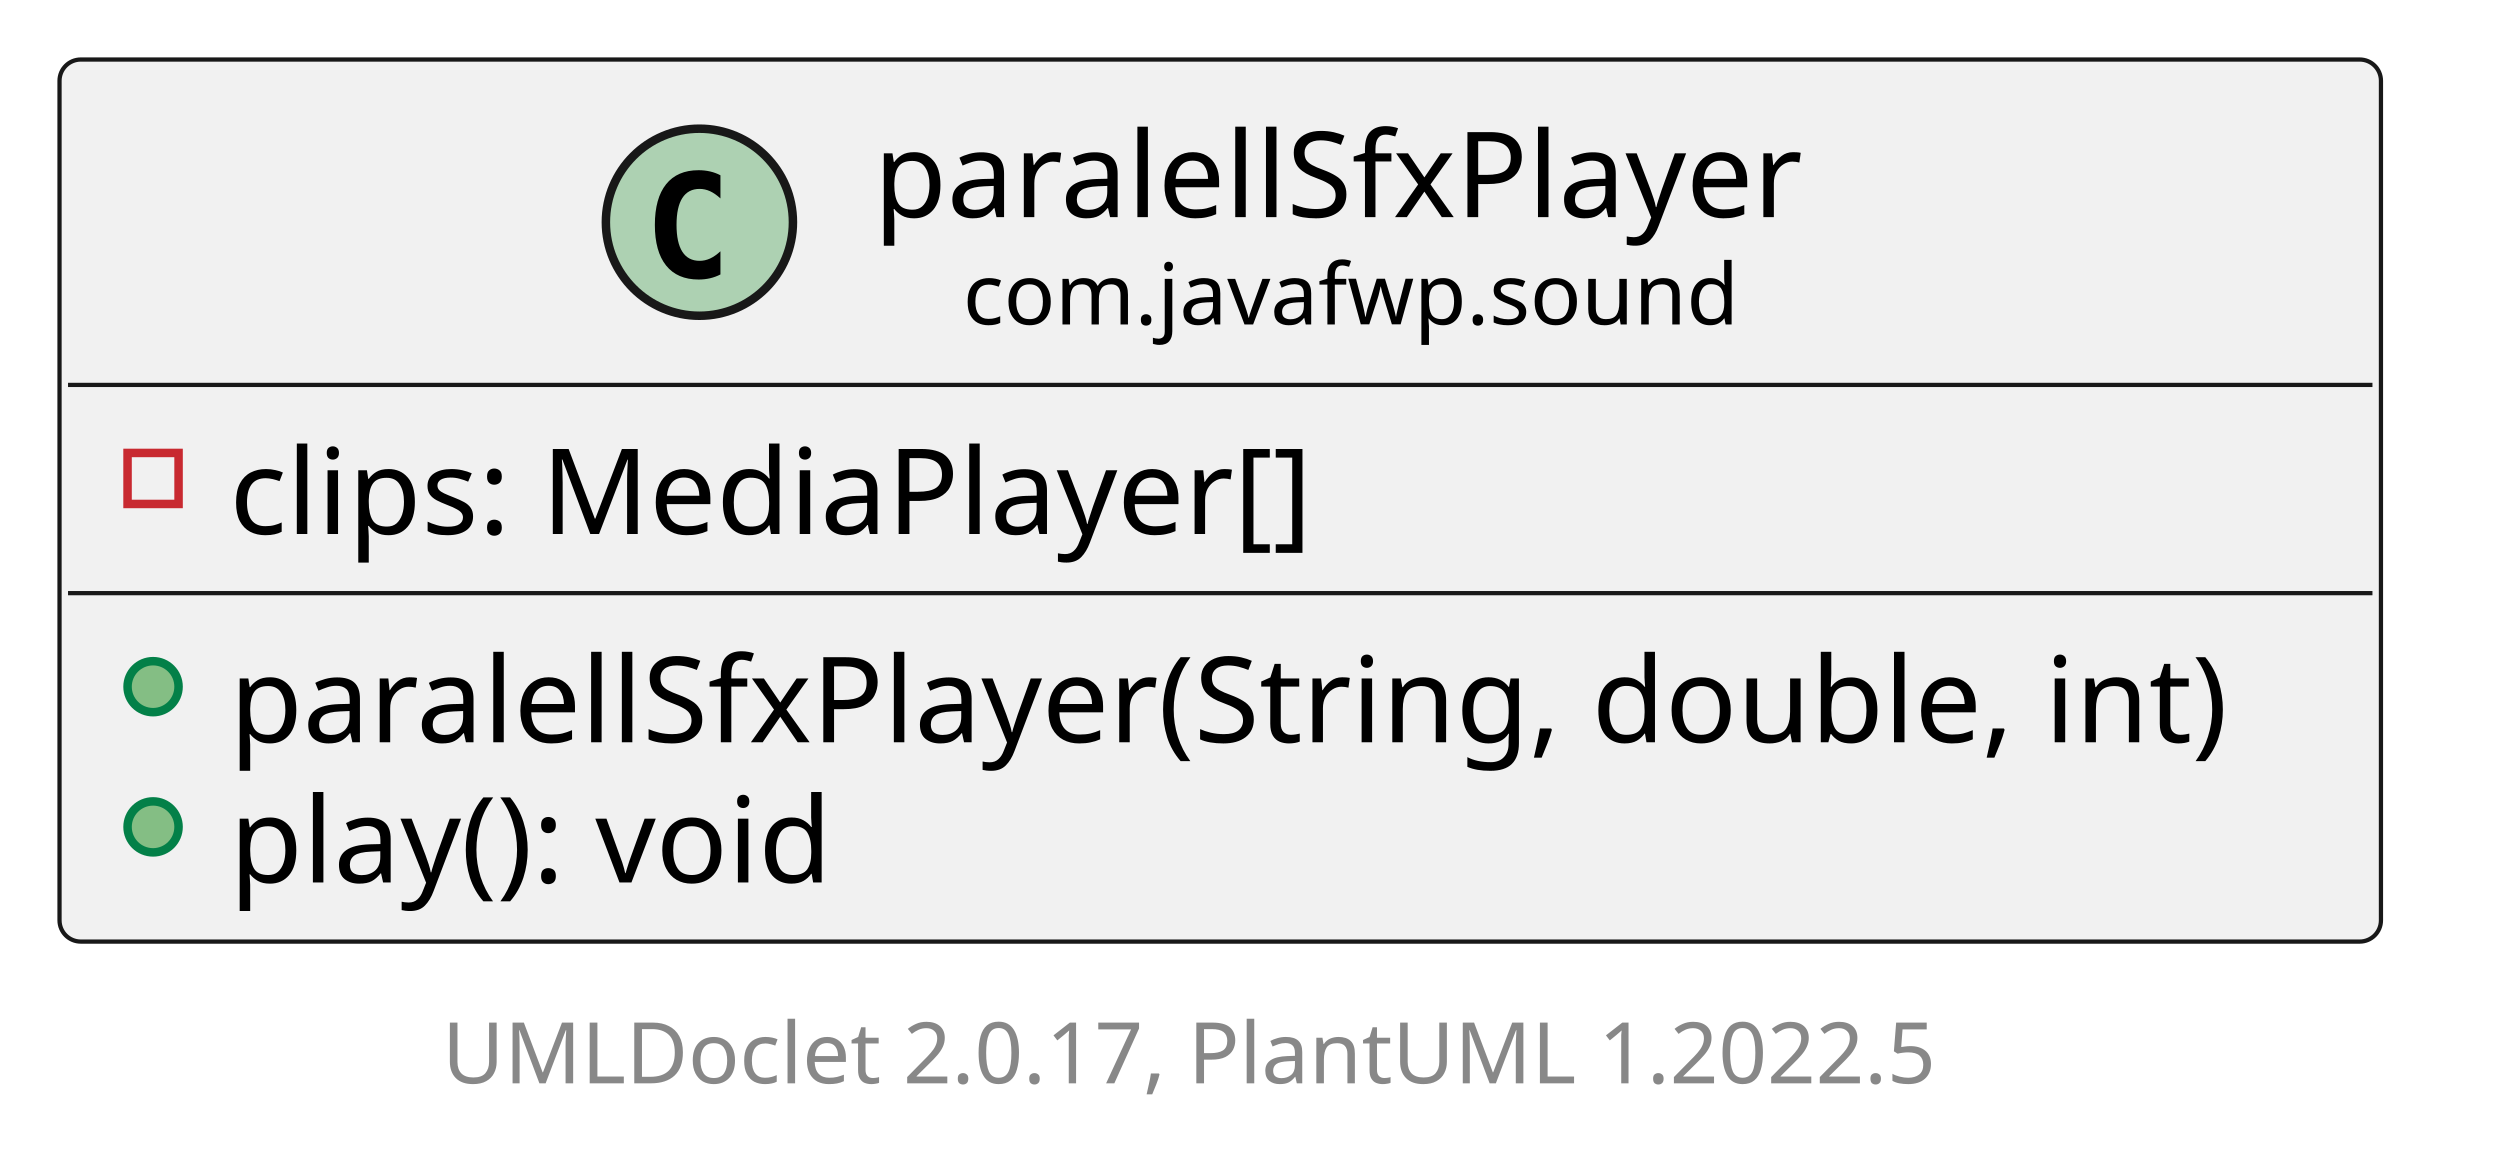
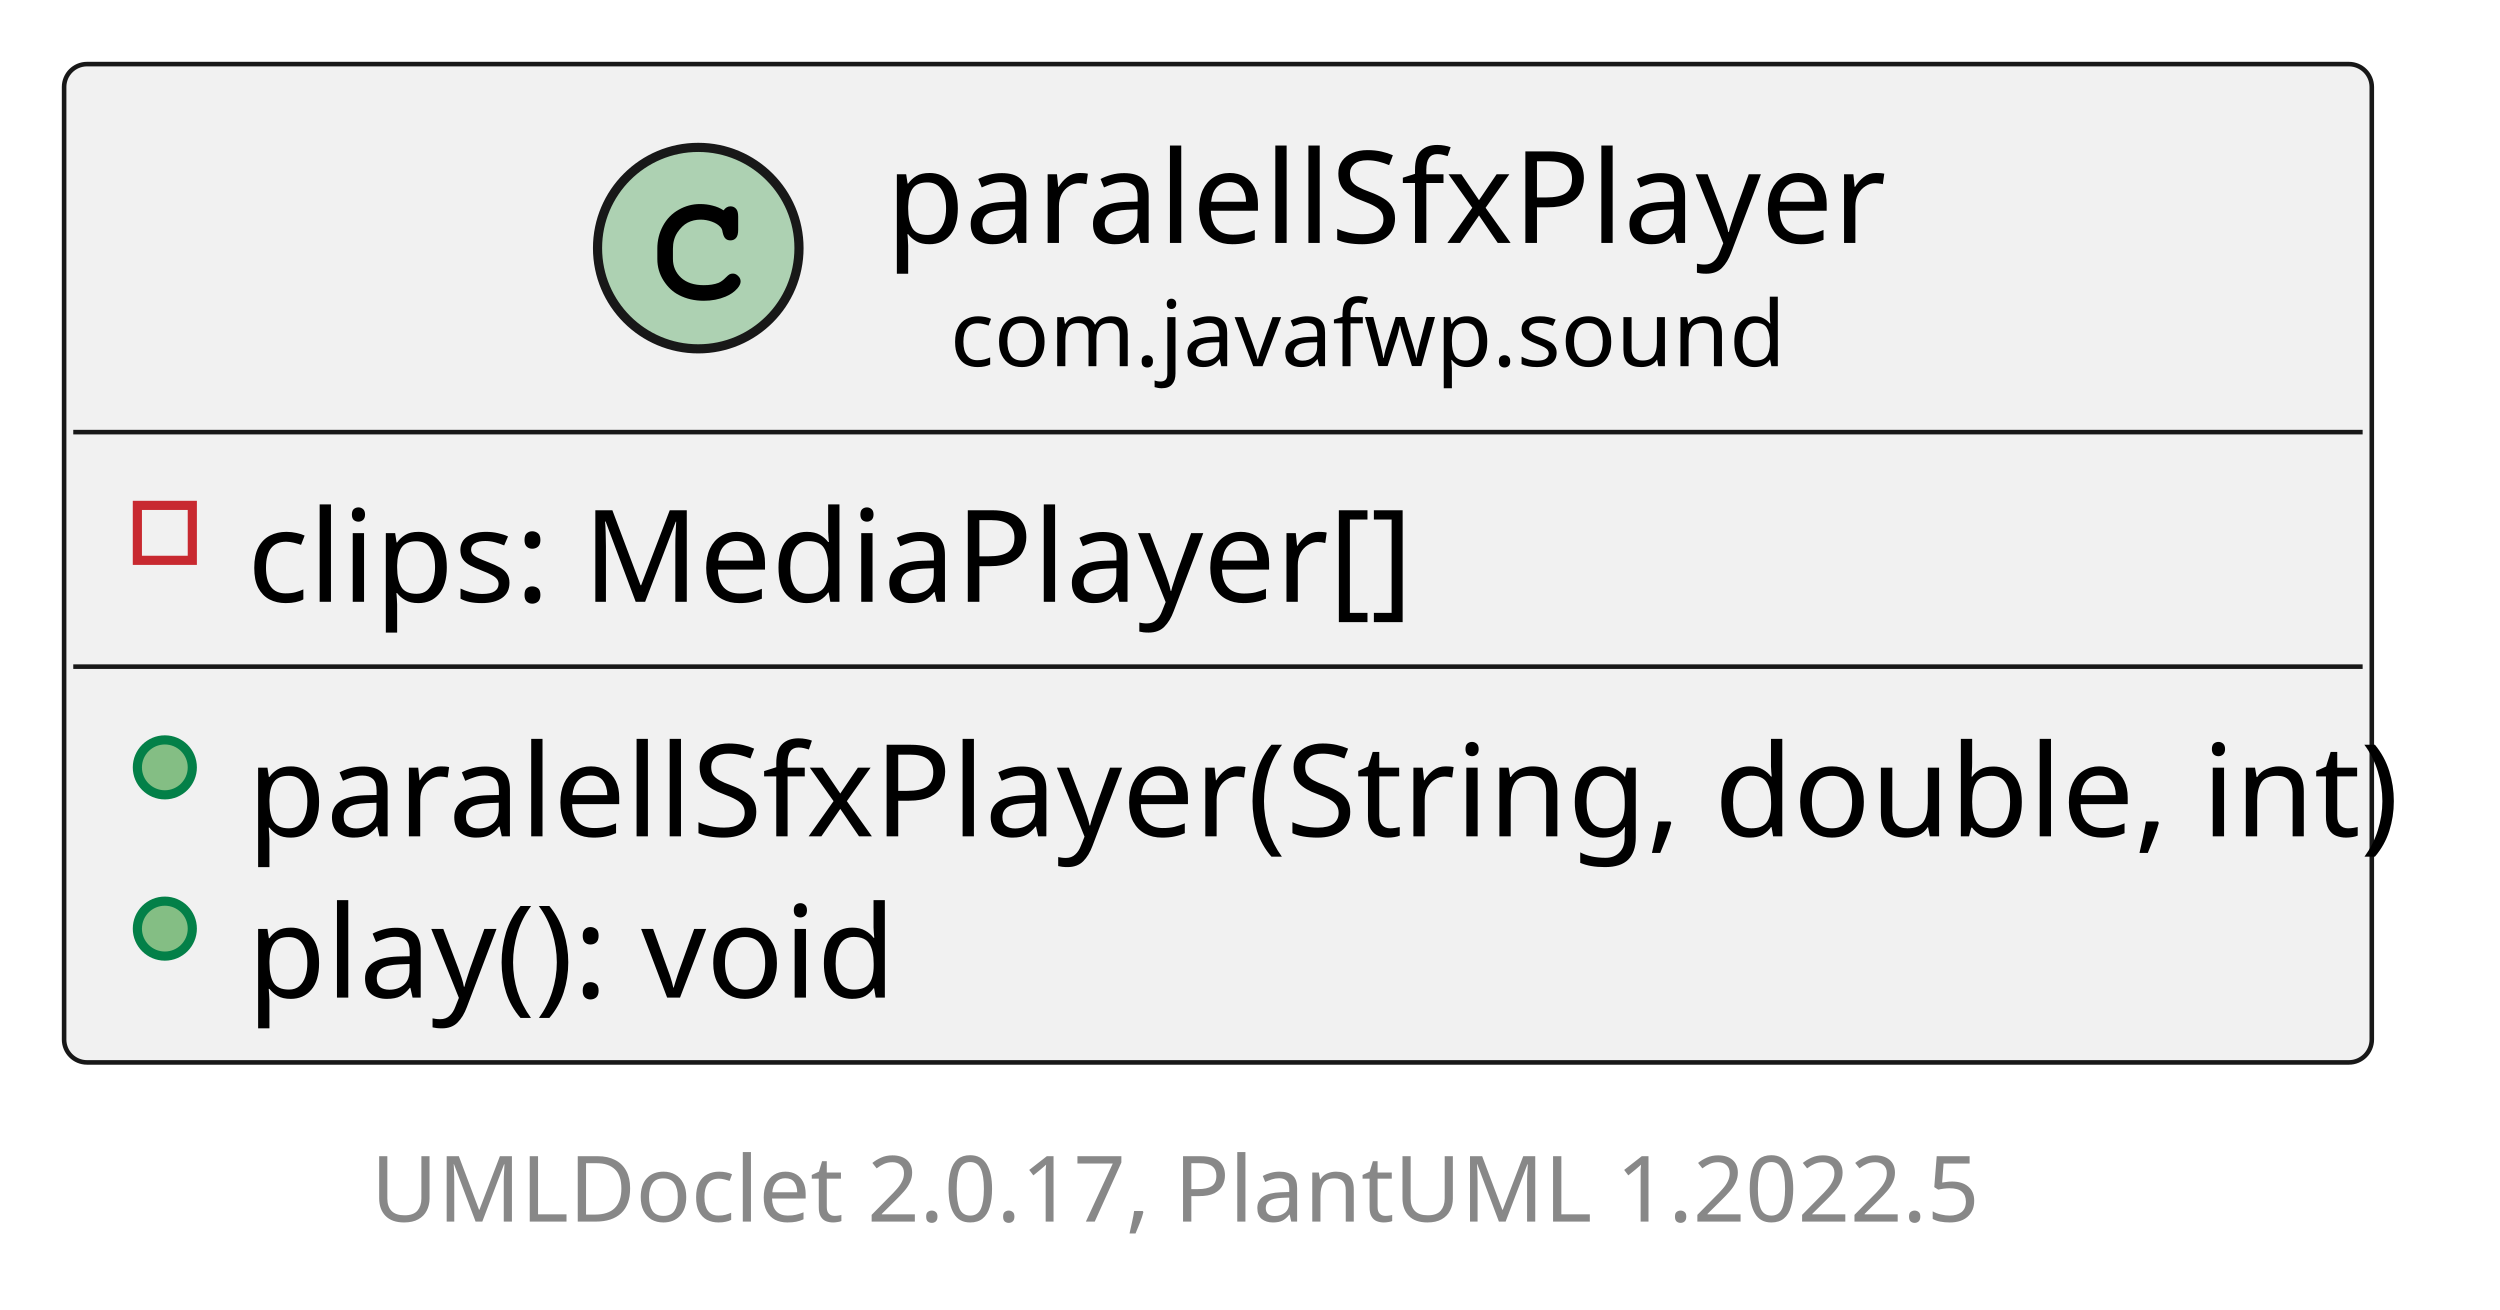
- <svg xmlns="http://www.w3.org/2000/svg" xmlns:xlink="http://www.w3.org/1999/xlink" contentStyleType="text/css" height="137px" preserveAspectRatio="none" style="width:294px;height:137px;background:#FFFFFF;" version="1.1" viewBox="0 0 294 137" width="294px" zoomAndPan="magnify">
+ <svg xmlns="http://www.w3.org/2000/svg" xmlns:xlink="http://www.w3.org/1999/xlink" contentStyleType="text/css" height="143px" preserveAspectRatio="none" style="width:273px;height:143px;background:#FFFFFF;" version="1.1" viewBox="0 0 273 143" width="273px" zoomAndPan="magnify">
  <defs />
  <g>
    <a href="paralellSfxPlayer.html" target="_top" title="paralellSfxPlayer.html" xlink:actuate="onRequest" xlink:href="paralellSfxPlayer.html" xlink:show="new" xlink:title="paralellSfxPlayer.html" xlink:type="simple">
      <g id="elem_com.javafwp.sound.paralellSfxPlayer">
-         <rect codeLine="5" fill="#F1F1F1" height="103.731" id="com.javafwp.sound.paralellSfxPlayer" rx="2.5" ry="2.5" style="stroke:#181818;stroke-width:0.5;" width="273" x="7" y="7" />
-         <ellipse cx="82.25" cy="26.133" fill="#ADD1B2" rx="11" ry="11" style="stroke:#181818;stroke-width:1.0;" />
-         <path d="M84.723,32.276 Q84.142,32.575 83.503,32.724 Q82.864,32.873 82.158,32.873 Q79.651,32.873 78.332,31.222 Q77.012,29.57 77.012,26.449 Q77.012,23.319 78.332,21.668 Q79.651,20.016 82.158,20.016 Q82.864,20.016 83.511,20.165 Q84.159,20.314 84.723,20.613 L84.723,23.336 Q84.092,22.755 83.499,22.485 Q82.905,22.215 82.274,22.215 Q80.93,22.215 80.245,23.282 Q79.56,24.349 79.56,26.449 Q79.56,28.541 80.245,29.607 Q80.93,30.674 82.274,30.674 Q82.905,30.674 83.499,30.404 Q84.092,30.134 84.723,29.553 Z " fill="#000000" />
-         <text fill="#000000" font-family="sans-serif" font-size="14" lengthAdjust="spacing" textLength="114" x="102.75" y="25.535">paralellSfxPlayer</text>
-         <text fill="#000000" font-family="sans-serif" font-size="10" lengthAdjust="spacing" textLength="93" x="113.25" y="38.156">com.javafwp.sound</text>
-         <line style="stroke:#181818;stroke-width:0.5;" x1="8" x2="279" y1="45.266" y2="45.266" />
-         <rect fill="none" height="6" style="stroke:#C82930;stroke-width:1.0;" width="6" x="15" y="53.266" />
-         <text fill="#000000" font-family="sans-serif" font-size="14" lengthAdjust="spacing" textLength="131" x="27" y="62.801">clips: MediaPlayer[]</text>
-         <line style="stroke:#181818;stroke-width:0.5;" x1="8" x2="279" y1="69.754" y2="69.754" />
-         <ellipse cx="18" cy="80.754" fill="#84BE84" rx="3" ry="3" style="stroke:#038048;stroke-width:1.0;" />
-         <text fill="#000000" font-family="sans-serif" font-size="14" lengthAdjust="spacing" textLength="247" x="27" y="87.289">paralellSfxPlayer(String, double, int)</text>
-         <ellipse cx="18" cy="97.242" fill="#84BE84" rx="3" ry="3" style="stroke:#038048;stroke-width:1.0;" />
-         <text fill="#000000" font-family="sans-serif" font-size="14" lengthAdjust="spacing" textLength="75" x="27" y="103.777">play(): void</text>
+         <rect codeLine="5" fill="#F1F1F1" height="109.016" id="com.javafwp.sound.paralellSfxPlayer" rx="2.5" ry="2.5" style="stroke:#181818;stroke-width:0.5;" width="252" x="7" y="7" />
+         <ellipse cx="76.25" cy="27.094" fill="#ADD1B2" rx="11" ry="11" style="stroke:#181818;stroke-width:1.0;" />
+         <path d="M79.016,22.969 Q79.172,22.75 79.359,22.641 Q79.547,22.531 79.766,22.531 Q80.141,22.531 80.375,22.797 Q80.609,23.047 80.609,23.656 L80.609,25.109 Q80.609,25.719 80.375,25.984 Q80.141,26.25 79.766,26.25 Q79.422,26.25 79.219,26.047 Q79.016,25.859 78.906,25.344 Q78.859,24.984 78.672,24.797 Q78.344,24.422 77.734,24.203 Q77.125,23.984 76.5,23.984 Q75.734,23.984 75.094,24.312 Q74.469,24.641 73.969,25.391 Q73.484,26.141 73.484,27.172 L73.484,28.266 Q73.484,29.5 74.375,30.328 Q75.266,31.141 76.859,31.141 Q77.797,31.141 78.453,30.891 Q78.844,30.734 79.266,30.297 Q79.531,30.031 79.672,29.953 Q79.828,29.875 80.031,29.875 Q80.359,29.875 80.609,30.141 Q80.875,30.391 80.875,30.734 Q80.875,31.078 80.531,31.484 Q80.031,32.062 79.234,32.391 Q78.156,32.844 76.859,32.844 Q75.344,32.844 74.141,32.219 Q73.156,31.719 72.469,30.656 Q71.781,29.578 71.781,28.297 L71.781,27.141 Q71.781,25.812 72.391,24.672 Q73.016,23.516 74.109,22.906 Q75.203,22.281 76.438,22.281 Q77.172,22.281 77.812,22.453 Q78.469,22.609 79.016,22.969 Z " fill="#000000" />
+         <text fill="#000000" font-family="sans-serif" font-size="14" lengthAdjust="spacing" textLength="105" x="96.75" y="26.533">paralellSfxPlayer</text>
+         <text fill="#000000" font-family="sans-serif" font-size="10" lengthAdjust="spacing" textLength="91" x="103.75" y="39.99">com.javafwp.sound</text>
+         <line style="stroke:#181818;stroke-width:0.5;" x1="8" x2="258" y1="47.188" y2="47.188" />
+         <rect fill="none" height="6" style="stroke:#C82930;stroke-width:1.0;" width="6" x="15" y="55.188" />
+         <text fill="#000000" font-family="sans-serif" font-size="14" lengthAdjust="spacing" textLength="122" x="27" y="65.721">clips: MediaPlayer[]</text>
+         <line style="stroke:#181818;stroke-width:0.5;" x1="8" x2="258" y1="72.797" y2="72.797" />
+         <ellipse cx="18" cy="83.797" fill="#84BE84" rx="3" ry="3" style="stroke:#038048;stroke-width:1.0;" />
+         <text fill="#000000" font-family="sans-serif" font-size="14" lengthAdjust="spacing" textLength="226" x="27" y="91.33">paralellSfxPlayer(String, double, int)</text>
+         <ellipse cx="18" cy="101.406" fill="#84BE84" rx="3" ry="3" style="stroke:#038048;stroke-width:1.0;" />
+         <text fill="#000000" font-family="sans-serif" font-size="14" lengthAdjust="spacing" textLength="70" x="27" y="108.939">play(): void</text>
      </g>
    </a>
-     <rect height="11.777" style="stroke:#00000000;stroke-width:1.0;fill:none;" width="182" x="52" y="117.731" />
-     <text fill="#888888" font-family="sans-serif" font-size="10" lengthAdjust="spacing" textLength="182" x="52" y="127.398">UMLDoclet 2.0.17, PlantUML 1.2022.5</text>
+     <rect height="12.578" style="stroke:#00000000;stroke-width:1.0;fill:none;" width="184" x="40.5" y="123.016" />
+     <text fill="#888888" font-family="sans-serif" font-size="10" lengthAdjust="spacing" textLength="184" x="40.5" y="133.397">UMLDoclet 2.0.17, PlantUML 1.2022.5</text>
  </g>
</svg>
